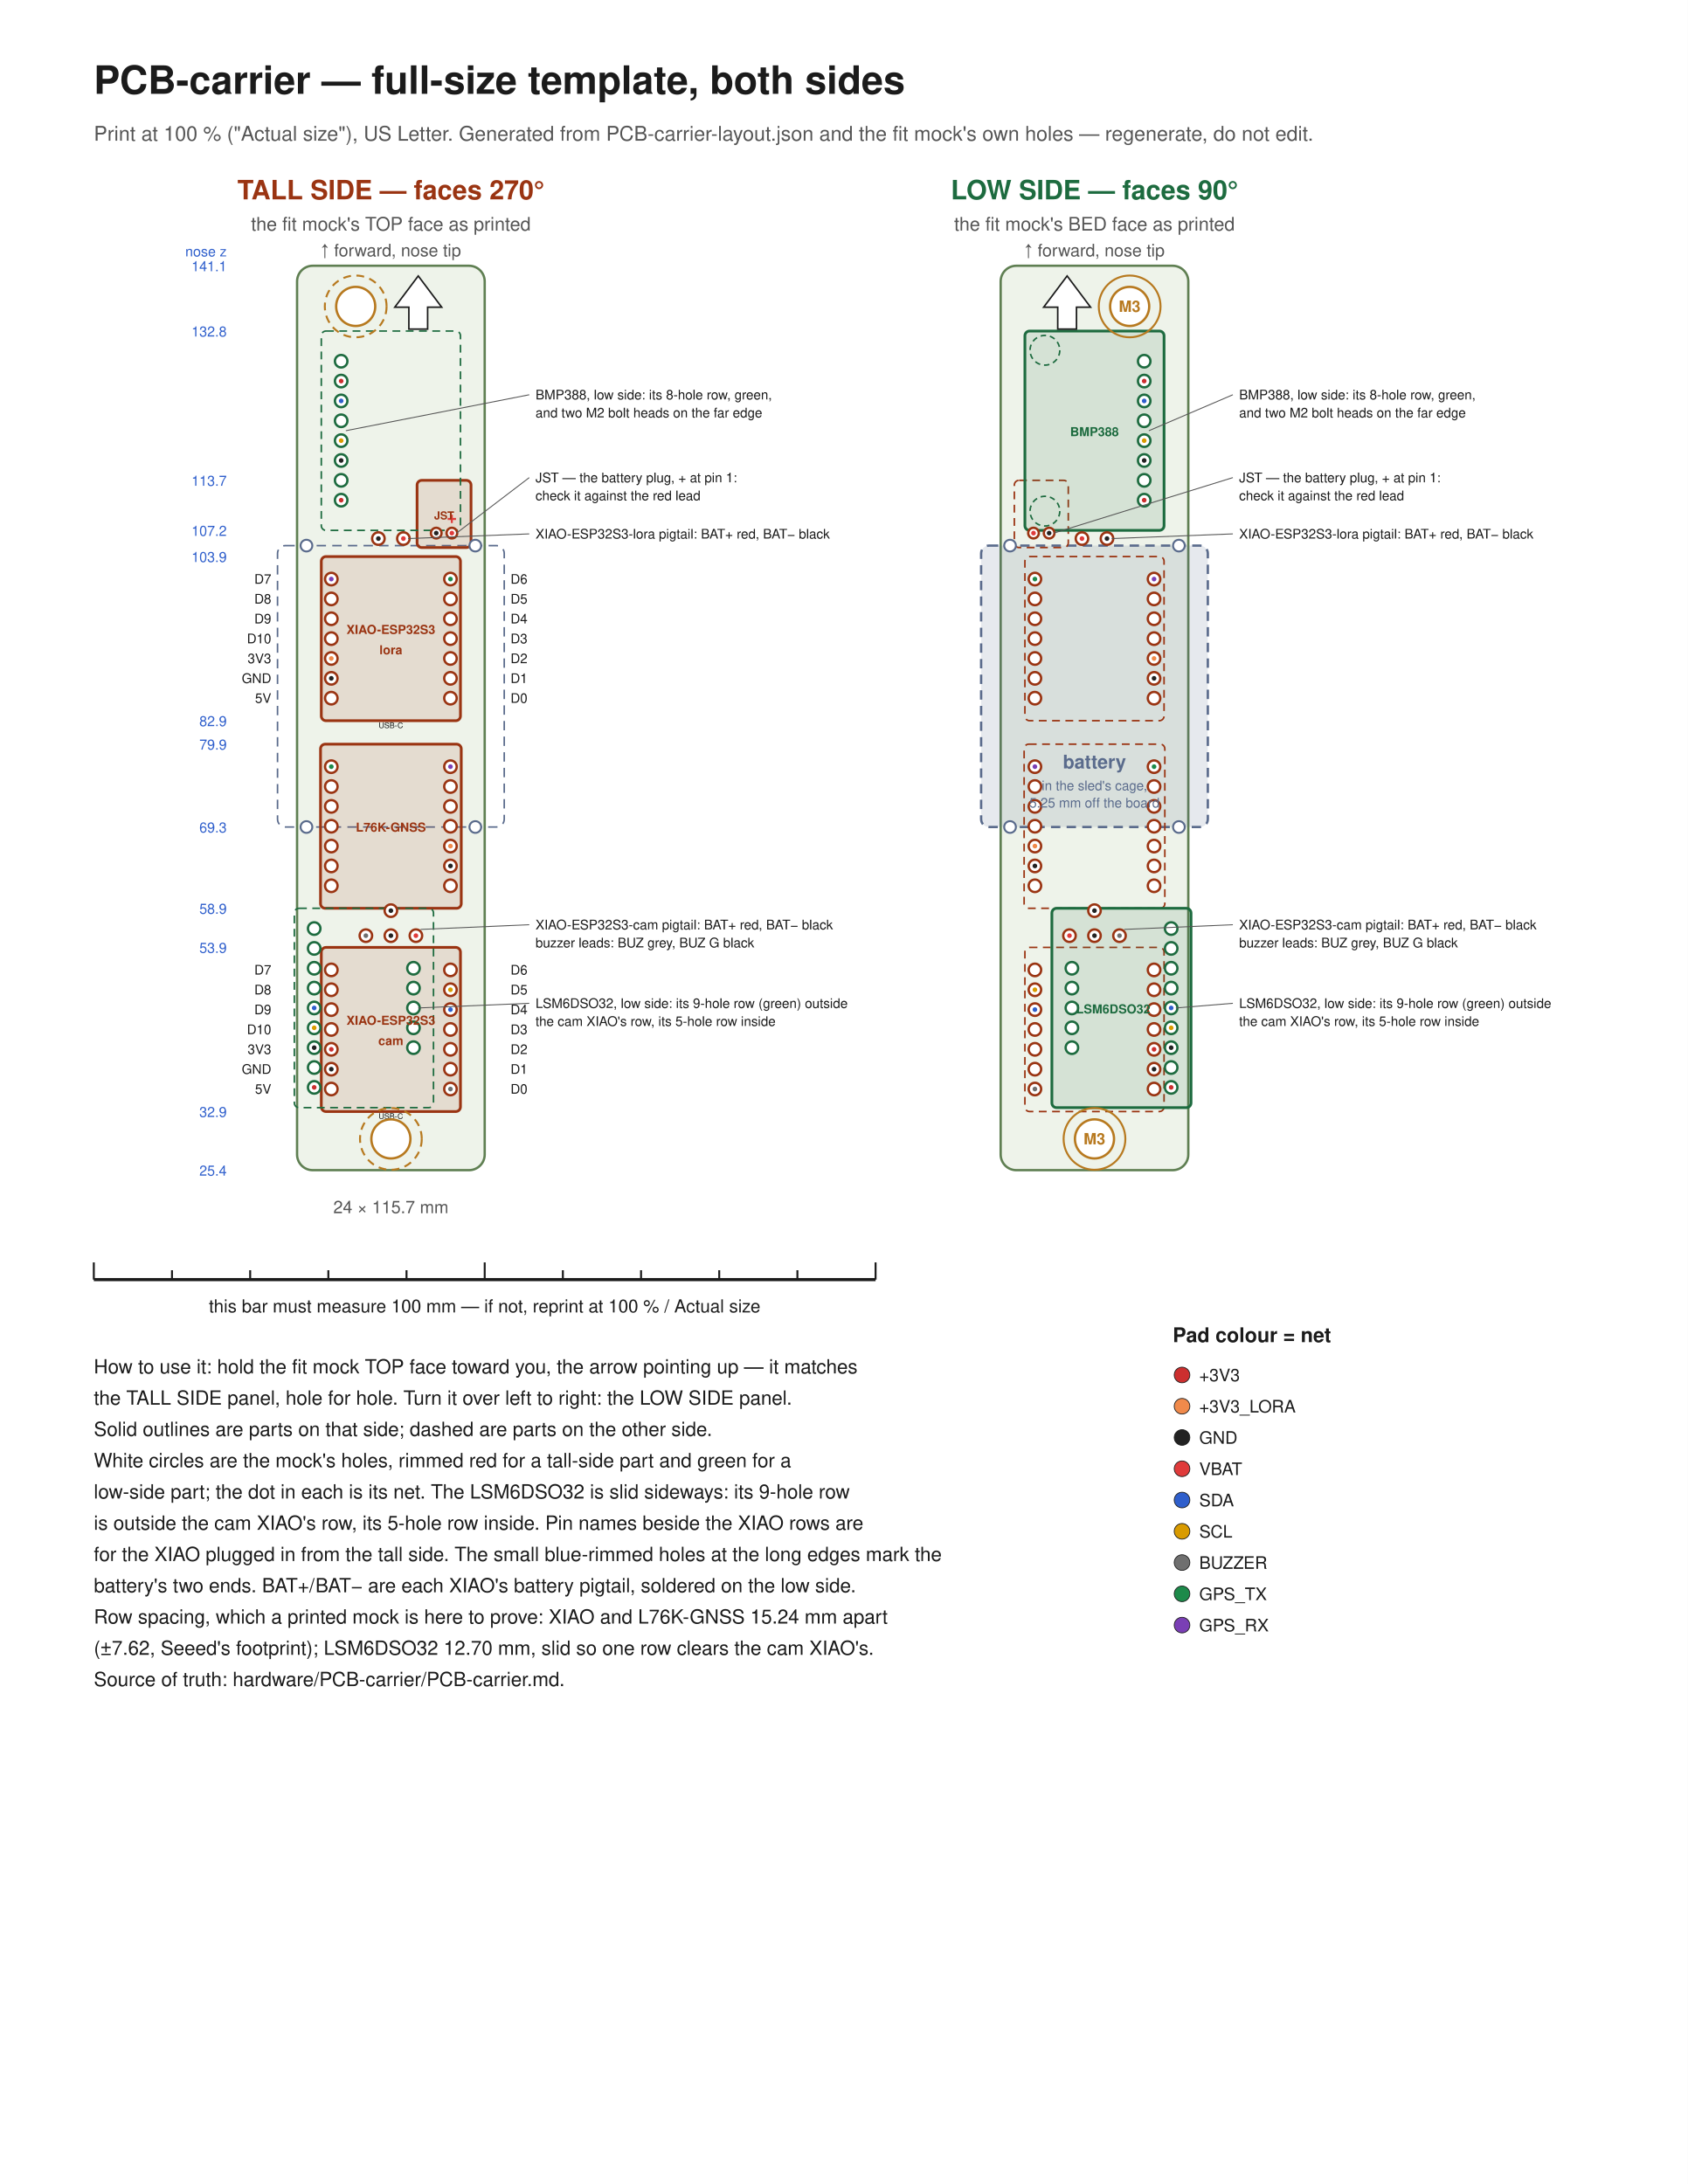
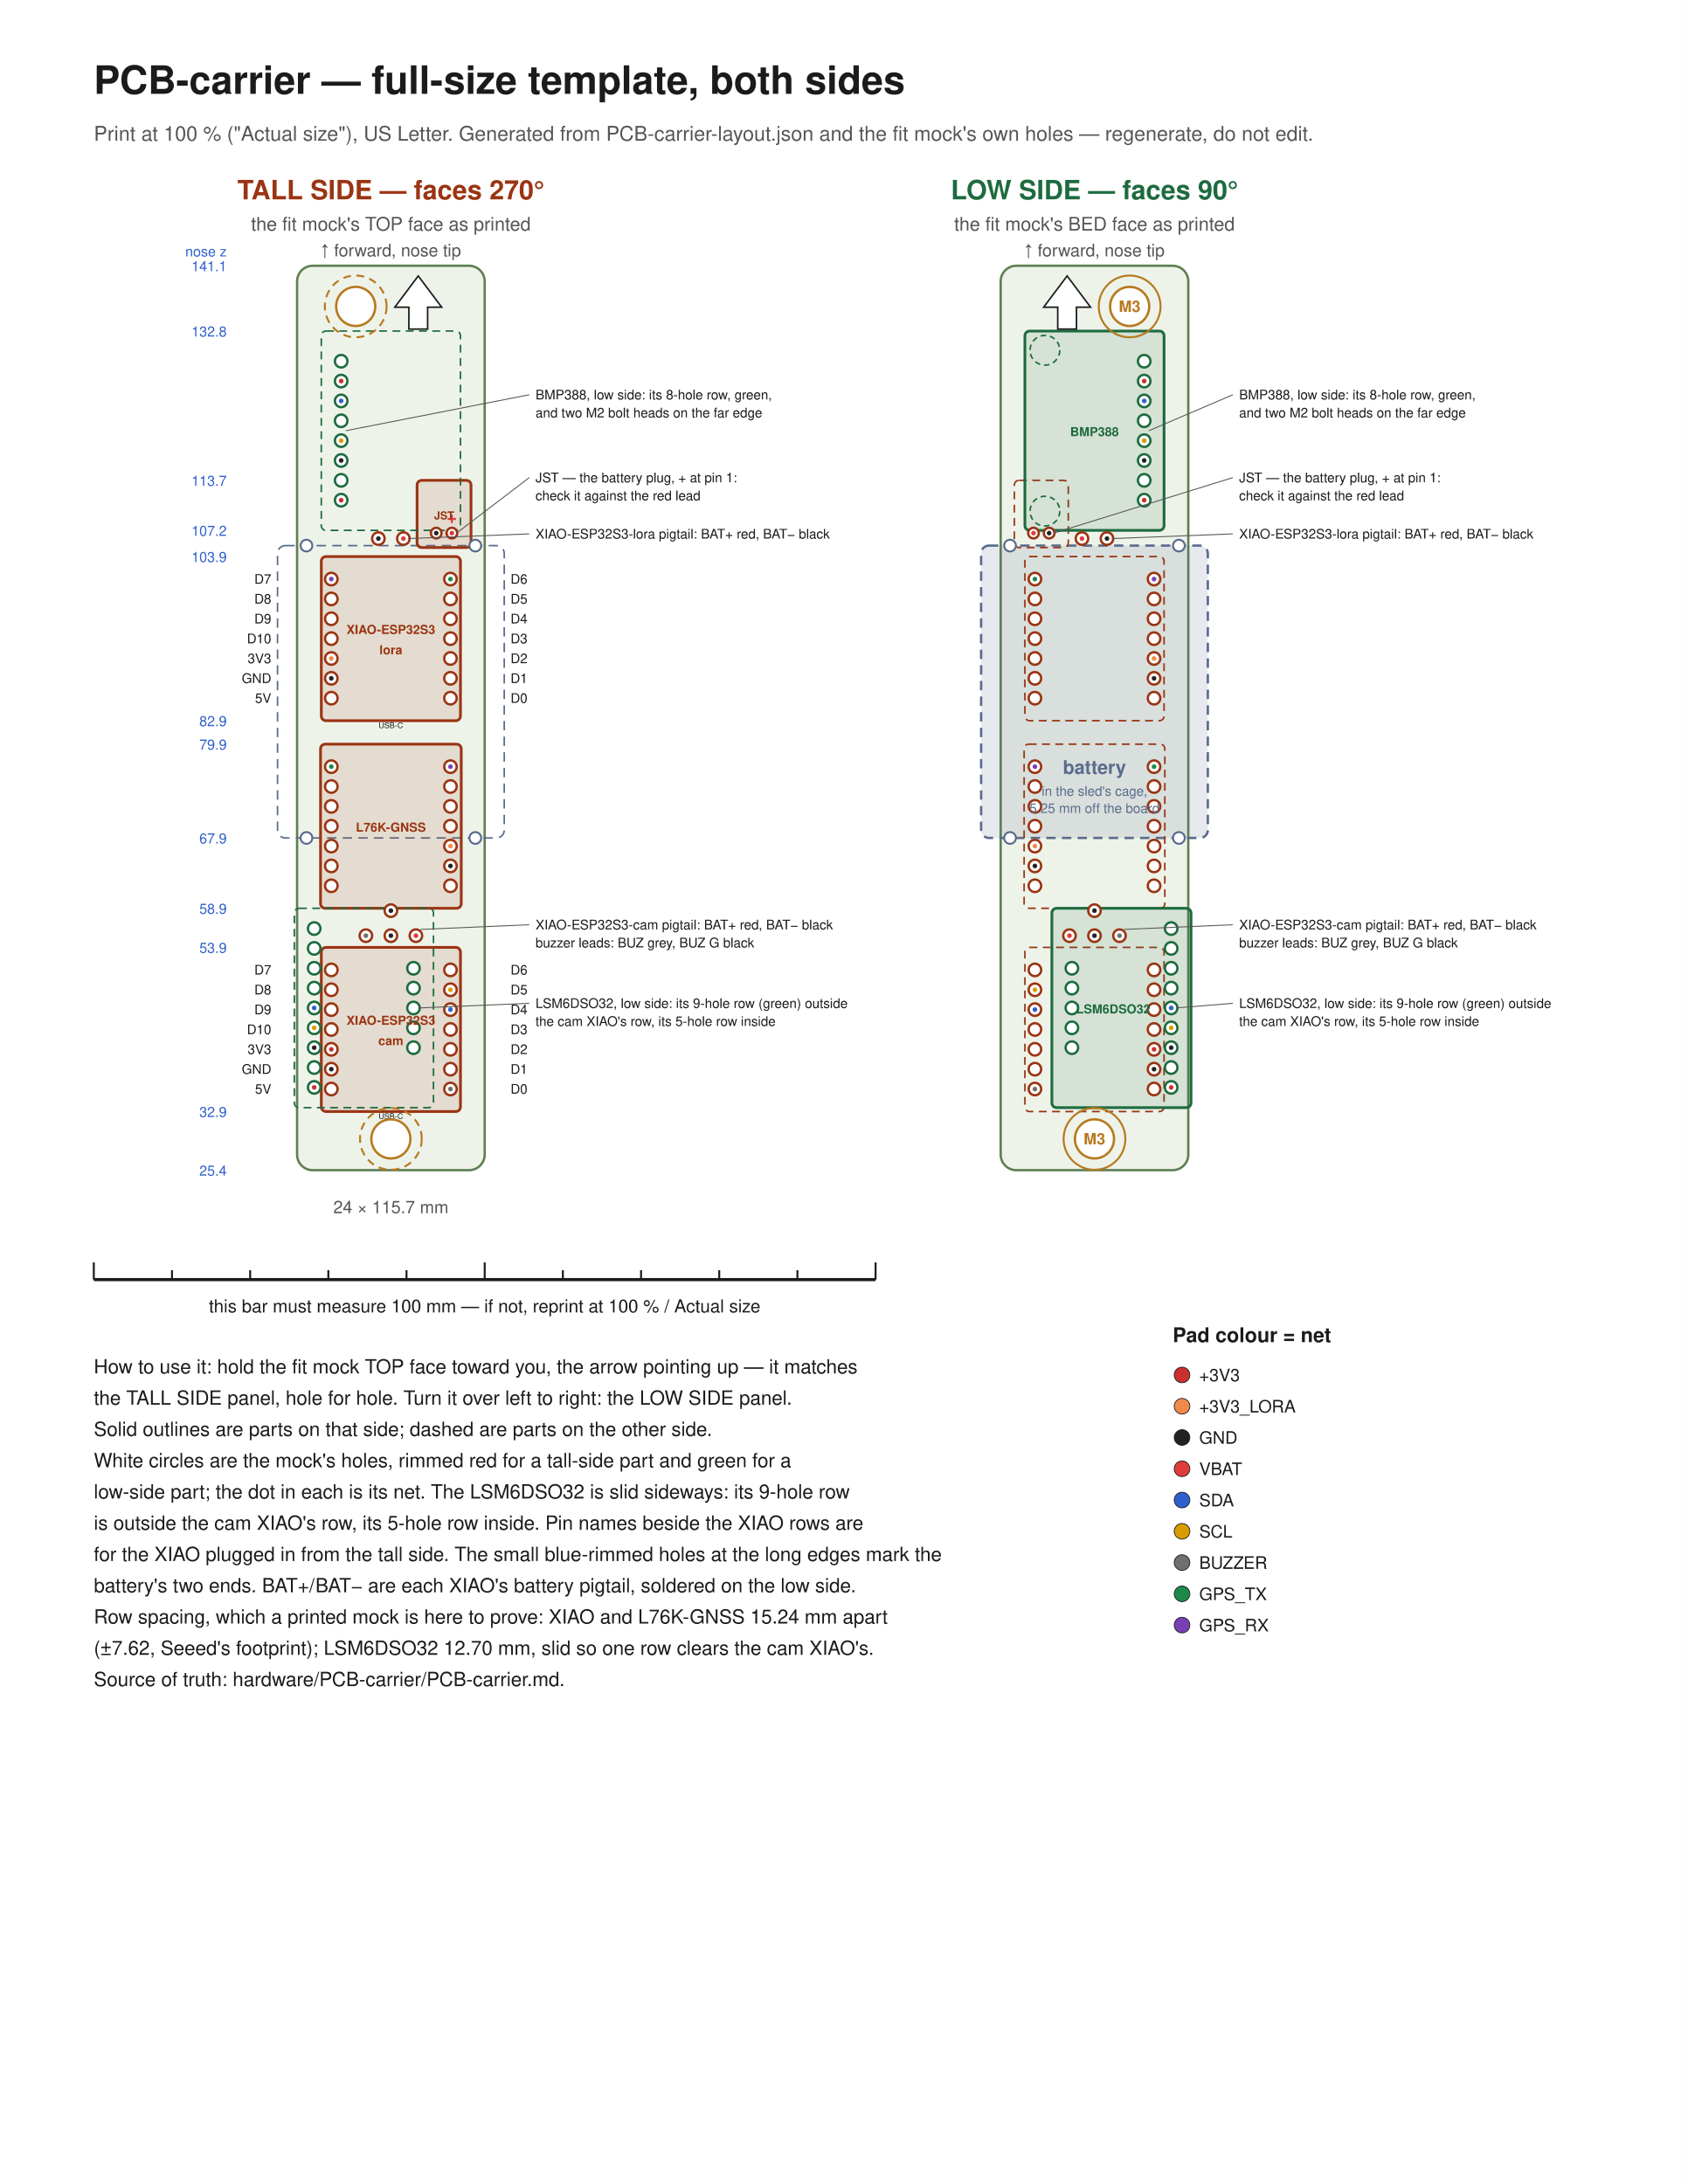
<svg xmlns="http://www.w3.org/2000/svg" width="215.9mm" height="279.4mm" viewBox="0 0 215.9 279.4" font-family="Helvetica, Arial, sans-serif">
  <rect x="0.00" y="0.00" width="215.90" height="279.40" rx="0.00" fill="#ffffff" fill-opacity="1.00" stroke="none" stroke-width="0.00" />
  <text x="12.00" y="12.00" font-size="5.00" fill="#1b1b1b" text-anchor="start" font-weight="bold">PCB-carrier — full-size template, both sides</text>
  <text x="12.00" y="18.00" font-size="2.60" fill="#555555" text-anchor="start" font-weight="normal">Print at 100 % ("Actual size"), US Letter. Generated from PCB-carrier-layout.json and the fit mock's own holes — regenerate, do not edit.</text>
  <text x="50.00" y="25.50" font-size="3.40" fill="#9a3412" text-anchor="middle" font-weight="bold">TALL SIDE — faces 270°</text>
  <text x="50.00" y="29.50" font-size="2.40" fill="#555555" text-anchor="middle" font-weight="normal">the fit mock's TOP face as printed</text>
  <text x="50.00" y="32.80" font-size="2.20" fill="#555555" text-anchor="middle" font-weight="normal">↑ forward, nose tip</text>
  <rect x="38.00" y="34.00" width="24.00" height="115.70" rx="2.00" fill="#eef3ea" fill-opacity="1.00" stroke="#5f7f52" stroke-width="0.30" />
-   <rect x="35.50" y="69.80" width="29.00" height="36.00" rx="1.00" fill="none" fill-opacity="0.00" stroke="#5a6b8c" stroke-width="0.20" stroke-dasharray="1.2,0.8" />
+   <rect x="35.50" y="69.80" width="29.00" height="37.40" rx="1.00" fill="none" fill-opacity="0.00" stroke="#5a6b8c" stroke-width="0.20" stroke-dasharray="1.2,0.8" />
  <rect x="41.10" y="121.20" width="17.80" height="21.00" rx="0.60" fill="#9a3412" fill-opacity="0.12" stroke="#9a3412" stroke-width="0.35" />
  <rect x="41.00" y="95.20" width="18.00" height="21.00" rx="0.60" fill="#9a3412" fill-opacity="0.12" stroke="#9a3412" stroke-width="0.35" />
  <rect x="41.10" y="71.20" width="17.80" height="21.00" rx="0.60" fill="#9a3412" fill-opacity="0.12" stroke="#9a3412" stroke-width="0.35" />
  <rect x="53.35" y="61.45" width="6.90" height="8.60" rx="0.60" fill="#9a3412" fill-opacity="0.12" stroke="#9a3412" stroke-width="0.35" />
  <rect x="37.65" y="116.20" width="17.80" height="25.50" rx="0.60" fill="none" fill-opacity="0.00" stroke="#1d6b3f" stroke-width="0.20" stroke-dasharray="1,0.7" />
  <rect x="41.10" y="42.35" width="17.80" height="25.50" rx="0.60" fill="none" fill-opacity="0.00" stroke="#1d6b3f" stroke-width="0.20" stroke-dasharray="1,0.7" />
  <rect x="46.00" y="143.40" width="8.00" height="-1.20" rx="0.00" fill="#b8b8b8" fill-opacity="1.00" stroke="#1b1b1b" stroke-width="0.15" />
  <text x="50.00" y="143.15" font-size="1.00" fill="#1b1b1b" text-anchor="middle" font-weight="normal">USB-C</text>
  <rect x="46.00" y="93.40" width="8.00" height="-1.20" rx="0.00" fill="#b8b8b8" fill-opacity="1.00" stroke="#1b1b1b" stroke-width="0.15" />
  <text x="50.00" y="93.15" font-size="1.00" fill="#1b1b1b" text-anchor="middle" font-weight="normal">USB-C</text>
  <circle cx="50.00" cy="145.70" r="3.95" fill="none" stroke="#b7791f" stroke-width="0.25" stroke-dasharray="1,0.7" />
  <circle cx="45.50" cy="39.20" r="3.95" fill="none" stroke="#b7791f" stroke-width="0.25" stroke-dasharray="1,0.7" />
  <circle cx="57.80" cy="68.20" r="0.68" fill="#ffffff" stroke="#9a3412" stroke-width="0.30" />
  <circle cx="57.62" cy="139.32" r="0.80" fill="#ffffff" stroke="#9a3412" stroke-width="0.30" />
  <circle cx="57.62" cy="136.78" r="0.80" fill="#ffffff" stroke="#9a3412" stroke-width="0.30" />
  <circle cx="57.62" cy="134.24" r="0.80" fill="#ffffff" stroke="#9a3412" stroke-width="0.30" />
  <circle cx="57.62" cy="131.70" r="0.80" fill="#ffffff" stroke="#9a3412" stroke-width="0.30" />
  <circle cx="57.62" cy="129.16" r="0.80" fill="#ffffff" stroke="#9a3412" stroke-width="0.30" />
  <circle cx="57.62" cy="126.62" r="0.80" fill="#ffffff" stroke="#9a3412" stroke-width="0.30" />
  <circle cx="57.62" cy="124.08" r="0.80" fill="#ffffff" stroke="#9a3412" stroke-width="0.30" />
  <circle cx="57.62" cy="113.32" r="0.80" fill="#ffffff" stroke="#9a3412" stroke-width="0.30" />
  <circle cx="57.62" cy="110.78" r="0.80" fill="#ffffff" stroke="#9a3412" stroke-width="0.30" />
  <circle cx="57.62" cy="108.24" r="0.80" fill="#ffffff" stroke="#9a3412" stroke-width="0.30" />
  <circle cx="57.62" cy="105.70" r="0.80" fill="#ffffff" stroke="#9a3412" stroke-width="0.30" />
  <circle cx="57.62" cy="103.16" r="0.80" fill="#ffffff" stroke="#9a3412" stroke-width="0.30" />
  <circle cx="57.62" cy="100.62" r="0.80" fill="#ffffff" stroke="#9a3412" stroke-width="0.30" />
  <circle cx="57.62" cy="98.08" r="0.80" fill="#ffffff" stroke="#9a3412" stroke-width="0.30" />
  <circle cx="57.62" cy="89.32" r="0.80" fill="#ffffff" stroke="#9a3412" stroke-width="0.30" />
  <circle cx="57.62" cy="86.78" r="0.80" fill="#ffffff" stroke="#9a3412" stroke-width="0.30" />
  <circle cx="57.62" cy="84.24" r="0.80" fill="#ffffff" stroke="#9a3412" stroke-width="0.30" />
  <circle cx="57.62" cy="81.70" r="0.80" fill="#ffffff" stroke="#9a3412" stroke-width="0.30" />
  <circle cx="57.62" cy="79.16" r="0.80" fill="#ffffff" stroke="#9a3412" stroke-width="0.30" />
  <circle cx="57.62" cy="76.62" r="0.80" fill="#ffffff" stroke="#9a3412" stroke-width="0.30" />
  <circle cx="57.62" cy="74.08" r="0.80" fill="#ffffff" stroke="#9a3412" stroke-width="0.30" />
  <circle cx="55.80" cy="68.20" r="0.68" fill="#ffffff" stroke="#9a3412" stroke-width="0.30" />
  <circle cx="53.20" cy="119.70" r="0.80" fill="#ffffff" stroke="#9a3412" stroke-width="0.30" />
  <circle cx="52.89" cy="134.03" r="0.80" fill="#ffffff" stroke="#1d6b3f" stroke-width="0.30" />
  <circle cx="52.89" cy="131.49" r="0.80" fill="#ffffff" stroke="#1d6b3f" stroke-width="0.30" />
  <circle cx="52.89" cy="128.95" r="0.80" fill="#ffffff" stroke="#1d6b3f" stroke-width="0.30" />
  <circle cx="52.89" cy="126.41" r="0.80" fill="#ffffff" stroke="#1d6b3f" stroke-width="0.30" />
  <circle cx="52.89" cy="123.87" r="0.80" fill="#ffffff" stroke="#1d6b3f" stroke-width="0.30" />
  <circle cx="51.60" cy="68.90" r="0.80" fill="#ffffff" stroke="#9a3412" stroke-width="0.30" />
  <circle cx="50.00" cy="145.70" r="2.50" fill="#ffffff" stroke="#b7791f" stroke-width="0.30" />
  <circle cx="50.00" cy="119.70" r="0.80" fill="#ffffff" stroke="#9a3412" stroke-width="0.30" />
  <circle cx="50.00" cy="116.50" r="0.80" fill="#ffffff" stroke="#9a3412" stroke-width="0.30" />
  <circle cx="48.40" cy="68.90" r="0.80" fill="#ffffff" stroke="#9a3412" stroke-width="0.30" />
  <circle cx="46.80" cy="119.70" r="0.80" fill="#ffffff" stroke="#9a3412" stroke-width="0.30" />
  <circle cx="45.50" cy="39.20" r="2.50" fill="#ffffff" stroke="#b7791f" stroke-width="0.30" />
  <circle cx="43.64" cy="63.99" r="0.80" fill="#ffffff" stroke="#1d6b3f" stroke-width="0.30" />
  <circle cx="43.64" cy="61.45" r="0.80" fill="#ffffff" stroke="#1d6b3f" stroke-width="0.30" />
  <circle cx="43.64" cy="58.91" r="0.80" fill="#ffffff" stroke="#1d6b3f" stroke-width="0.30" />
  <circle cx="43.64" cy="56.37" r="0.80" fill="#ffffff" stroke="#1d6b3f" stroke-width="0.30" />
  <circle cx="43.64" cy="53.83" r="0.80" fill="#ffffff" stroke="#1d6b3f" stroke-width="0.30" />
  <circle cx="43.64" cy="51.29" r="0.80" fill="#ffffff" stroke="#1d6b3f" stroke-width="0.30" />
  <circle cx="43.64" cy="48.75" r="0.80" fill="#ffffff" stroke="#1d6b3f" stroke-width="0.30" />
  <circle cx="43.64" cy="46.21" r="0.80" fill="#ffffff" stroke="#1d6b3f" stroke-width="0.30" />
  <circle cx="42.38" cy="139.32" r="0.80" fill="#ffffff" stroke="#9a3412" stroke-width="0.30" />
  <circle cx="42.38" cy="136.78" r="0.80" fill="#ffffff" stroke="#9a3412" stroke-width="0.30" />
  <circle cx="42.38" cy="134.24" r="0.80" fill="#ffffff" stroke="#9a3412" stroke-width="0.30" />
  <circle cx="42.38" cy="131.70" r="0.80" fill="#ffffff" stroke="#9a3412" stroke-width="0.30" />
  <circle cx="42.38" cy="129.16" r="0.80" fill="#ffffff" stroke="#9a3412" stroke-width="0.30" />
  <circle cx="42.38" cy="126.62" r="0.80" fill="#ffffff" stroke="#9a3412" stroke-width="0.30" />
  <circle cx="42.38" cy="124.08" r="0.80" fill="#ffffff" stroke="#9a3412" stroke-width="0.30" />
  <circle cx="42.38" cy="113.32" r="0.80" fill="#ffffff" stroke="#9a3412" stroke-width="0.30" />
  <circle cx="42.38" cy="110.78" r="0.80" fill="#ffffff" stroke="#9a3412" stroke-width="0.30" />
  <circle cx="42.38" cy="108.24" r="0.80" fill="#ffffff" stroke="#9a3412" stroke-width="0.30" />
  <circle cx="42.38" cy="105.70" r="0.80" fill="#ffffff" stroke="#9a3412" stroke-width="0.30" />
  <circle cx="42.38" cy="103.16" r="0.80" fill="#ffffff" stroke="#9a3412" stroke-width="0.30" />
  <circle cx="42.38" cy="100.62" r="0.80" fill="#ffffff" stroke="#9a3412" stroke-width="0.30" />
  <circle cx="42.38" cy="98.08" r="0.80" fill="#ffffff" stroke="#9a3412" stroke-width="0.30" />
  <circle cx="42.38" cy="89.32" r="0.80" fill="#ffffff" stroke="#9a3412" stroke-width="0.30" />
  <circle cx="42.38" cy="86.78" r="0.80" fill="#ffffff" stroke="#9a3412" stroke-width="0.30" />
  <circle cx="42.38" cy="84.24" r="0.80" fill="#ffffff" stroke="#9a3412" stroke-width="0.30" />
  <circle cx="42.38" cy="81.70" r="0.80" fill="#ffffff" stroke="#9a3412" stroke-width="0.30" />
  <circle cx="42.38" cy="79.16" r="0.80" fill="#ffffff" stroke="#9a3412" stroke-width="0.30" />
  <circle cx="42.38" cy="76.62" r="0.80" fill="#ffffff" stroke="#9a3412" stroke-width="0.30" />
  <circle cx="42.38" cy="74.08" r="0.80" fill="#ffffff" stroke="#9a3412" stroke-width="0.30" />
  <circle cx="40.19" cy="139.11" r="0.80" fill="#ffffff" stroke="#1d6b3f" stroke-width="0.30" />
  <circle cx="40.19" cy="136.57" r="0.80" fill="#ffffff" stroke="#1d6b3f" stroke-width="0.30" />
  <circle cx="40.19" cy="134.03" r="0.80" fill="#ffffff" stroke="#1d6b3f" stroke-width="0.30" />
  <circle cx="40.19" cy="131.49" r="0.80" fill="#ffffff" stroke="#1d6b3f" stroke-width="0.30" />
  <circle cx="40.19" cy="128.95" r="0.80" fill="#ffffff" stroke="#1d6b3f" stroke-width="0.30" />
  <circle cx="40.19" cy="126.41" r="0.80" fill="#ffffff" stroke="#1d6b3f" stroke-width="0.30" />
  <circle cx="40.19" cy="123.87" r="0.80" fill="#ffffff" stroke="#1d6b3f" stroke-width="0.30" />
  <circle cx="40.19" cy="121.33" r="0.80" fill="#ffffff" stroke="#1d6b3f" stroke-width="0.30" />
  <circle cx="40.19" cy="118.79" r="0.80" fill="#ffffff" stroke="#1d6b3f" stroke-width="0.30" />
-   <circle cx="60.80" cy="105.80" r="0.75" fill="#ffffff" stroke="#5a6b8c" stroke-width="0.25" />
-   <circle cx="39.20" cy="105.80" r="0.75" fill="#ffffff" stroke="#5a6b8c" stroke-width="0.25" />
+   <circle cx="60.80" cy="107.20" r="0.75" fill="#ffffff" stroke="#5a6b8c" stroke-width="0.25" />
+   <circle cx="39.20" cy="107.20" r="0.75" fill="#ffffff" stroke="#5a6b8c" stroke-width="0.25" />
  <circle cx="60.80" cy="69.80" r="0.75" fill="#ffffff" stroke="#5a6b8c" stroke-width="0.25" />
  <circle cx="39.20" cy="69.80" r="0.75" fill="#ffffff" stroke="#5a6b8c" stroke-width="0.25" />
  <polygon points="53.50,35.30 50.50,39.30 52.30,39.30 52.30,42.10 54.70,42.10 54.70,39.30 56.50,39.30" fill="#ffffff" stroke="#1b1b1b" stroke-width="0.20" />
  <circle cx="57.80" cy="68.20" r="0.30" fill="#e03b3b" stroke="none" stroke-width="0.00" />
  <text x="57.80" y="66.90" font-size="2.20" fill="#e03b3b" text-anchor="middle" font-weight="bold">+</text>
  <circle cx="55.80" cy="68.20" r="0.30" fill="#222222" stroke="none" stroke-width="0.00" />
  <circle cx="43.64" cy="63.99" r="0.30" fill="#cc2f2f" stroke="none" stroke-width="0.00" />
  <circle cx="43.64" cy="58.91" r="0.30" fill="#222222" stroke="none" stroke-width="0.00" />
  <circle cx="43.64" cy="56.37" r="0.30" fill="#d99b00" stroke="none" stroke-width="0.00" />
  <circle cx="43.64" cy="51.29" r="0.30" fill="#2f5fcc" stroke="none" stroke-width="0.00" />
  <circle cx="43.64" cy="48.75" r="0.30" fill="#cc2f2f" stroke="none" stroke-width="0.00" />
  <circle cx="57.62" cy="139.32" r="0.30" fill="#6f6f6f" stroke="none" stroke-width="0.00" />
  <text x="65.30" y="139.92" font-size="1.70" fill="#1b1b1b" text-anchor="start" font-weight="normal">D0</text>
  <text x="65.30" y="137.38" font-size="1.70" fill="#1b1b1b" text-anchor="start" font-weight="normal">D1</text>
  <text x="65.30" y="134.84" font-size="1.70" fill="#1b1b1b" text-anchor="start" font-weight="normal">D2</text>
  <text x="65.30" y="132.30" font-size="1.70" fill="#1b1b1b" text-anchor="start" font-weight="normal">D3</text>
  <circle cx="57.62" cy="129.16" r="0.30" fill="#2f5fcc" stroke="none" stroke-width="0.00" />
  <text x="65.30" y="129.76" font-size="1.70" fill="#1b1b1b" text-anchor="start" font-weight="normal">D4</text>
  <circle cx="57.62" cy="126.62" r="0.30" fill="#d99b00" stroke="none" stroke-width="0.00" />
  <text x="65.30" y="127.22" font-size="1.70" fill="#1b1b1b" text-anchor="start" font-weight="normal">D5</text>
  <text x="65.30" y="124.68" font-size="1.70" fill="#1b1b1b" text-anchor="start" font-weight="normal">D6</text>
  <text x="34.70" y="124.68" font-size="1.70" fill="#1b1b1b" text-anchor="end" font-weight="normal">D7</text>
  <text x="34.70" y="127.22" font-size="1.70" fill="#1b1b1b" text-anchor="end" font-weight="normal">D8</text>
  <text x="34.70" y="129.76" font-size="1.70" fill="#1b1b1b" text-anchor="end" font-weight="normal">D9</text>
  <text x="34.70" y="132.30" font-size="1.70" fill="#1b1b1b" text-anchor="end" font-weight="normal">D10</text>
  <circle cx="42.38" cy="134.24" r="0.30" fill="#cc2f2f" stroke="none" stroke-width="0.00" />
  <text x="34.70" y="134.84" font-size="1.70" fill="#1b1b1b" text-anchor="end" font-weight="normal">3V3</text>
  <circle cx="42.38" cy="136.78" r="0.30" fill="#222222" stroke="none" stroke-width="0.00" />
  <text x="34.70" y="137.38" font-size="1.70" fill="#1b1b1b" text-anchor="end" font-weight="normal">GND</text>
  <text x="34.70" y="139.92" font-size="1.70" fill="#1b1b1b" text-anchor="end" font-weight="normal">5V</text>
  <circle cx="57.62" cy="110.78" r="0.30" fill="#222222" stroke="none" stroke-width="0.00" />
  <circle cx="57.62" cy="108.24" r="0.30" fill="#f08a4b" stroke="none" stroke-width="0.00" />
  <circle cx="57.62" cy="98.08" r="0.30" fill="#7a3fb5" stroke="none" stroke-width="0.00" />
  <circle cx="42.38" cy="98.08" r="0.30" fill="#1d8a4a" stroke="none" stroke-width="0.00" />
  <text x="65.30" y="89.92" font-size="1.70" fill="#1b1b1b" text-anchor="start" font-weight="normal">D0</text>
  <text x="65.30" y="87.38" font-size="1.70" fill="#1b1b1b" text-anchor="start" font-weight="normal">D1</text>
  <text x="65.30" y="84.84" font-size="1.70" fill="#1b1b1b" text-anchor="start" font-weight="normal">D2</text>
  <text x="65.30" y="82.30" font-size="1.70" fill="#1b1b1b" text-anchor="start" font-weight="normal">D3</text>
  <text x="65.30" y="79.76" font-size="1.70" fill="#1b1b1b" text-anchor="start" font-weight="normal">D4</text>
  <text x="65.30" y="77.22" font-size="1.70" fill="#1b1b1b" text-anchor="start" font-weight="normal">D5</text>
  <circle cx="57.62" cy="74.08" r="0.30" fill="#1d8a4a" stroke="none" stroke-width="0.00" />
  <text x="65.30" y="74.68" font-size="1.70" fill="#1b1b1b" text-anchor="start" font-weight="normal">D6</text>
  <circle cx="42.38" cy="74.08" r="0.30" fill="#7a3fb5" stroke="none" stroke-width="0.00" />
  <text x="34.70" y="74.68" font-size="1.70" fill="#1b1b1b" text-anchor="end" font-weight="normal">D7</text>
  <text x="34.70" y="77.22" font-size="1.70" fill="#1b1b1b" text-anchor="end" font-weight="normal">D8</text>
  <text x="34.70" y="79.76" font-size="1.70" fill="#1b1b1b" text-anchor="end" font-weight="normal">D9</text>
  <text x="34.70" y="82.30" font-size="1.70" fill="#1b1b1b" text-anchor="end" font-weight="normal">D10</text>
  <circle cx="42.38" cy="84.24" r="0.30" fill="#f08a4b" stroke="none" stroke-width="0.00" />
  <text x="34.70" y="84.84" font-size="1.70" fill="#1b1b1b" text-anchor="end" font-weight="normal">3V3</text>
  <circle cx="42.38" cy="86.78" r="0.30" fill="#222222" stroke="none" stroke-width="0.00" />
  <text x="34.70" y="87.38" font-size="1.70" fill="#1b1b1b" text-anchor="end" font-weight="normal">GND</text>
  <text x="34.70" y="89.92" font-size="1.70" fill="#1b1b1b" text-anchor="end" font-weight="normal">5V</text>
  <circle cx="40.19" cy="139.11" r="0.30" fill="#cc2f2f" stroke="none" stroke-width="0.00" />
  <circle cx="40.19" cy="134.03" r="0.30" fill="#222222" stroke="none" stroke-width="0.00" />
  <circle cx="40.19" cy="131.49" r="0.30" fill="#d99b00" stroke="none" stroke-width="0.00" />
  <circle cx="40.19" cy="128.95" r="0.30" fill="#2f5fcc" stroke="none" stroke-width="0.00" />
  <circle cx="46.80" cy="119.70" r="0.30" fill="#6f6f6f" stroke="none" stroke-width="0.00" />
  <circle cx="50.00" cy="116.50" r="0.30" fill="#222222" stroke="none" stroke-width="0.00" />
  <circle cx="50.00" cy="119.70" r="0.30" fill="#222222" stroke="none" stroke-width="0.00" />
  <circle cx="53.20" cy="119.70" r="0.30" fill="#e03b3b" stroke="none" stroke-width="0.00" />
  <circle cx="48.40" cy="68.90" r="0.30" fill="#222222" stroke="none" stroke-width="0.00" />
  <circle cx="51.60" cy="68.90" r="0.30" fill="#e03b3b" stroke="none" stroke-width="0.00" />
  <text x="50.00" y="131.10" font-size="1.60" fill="#9a3412" text-anchor="middle" font-weight="bold">XIAO-ESP32S3</text>
  <text x="50.00" y="133.70" font-size="1.60" fill="#9a3412" text-anchor="middle" font-weight="bold">cam</text>
  <text x="50.00" y="106.40" font-size="1.60" fill="#9a3412" text-anchor="middle" font-weight="bold">L76K-GNSS</text>
  <text x="50.00" y="81.10" font-size="1.60" fill="#9a3412" text-anchor="middle" font-weight="bold">XIAO-ESP32S3</text>
  <text x="50.00" y="83.70" font-size="1.60" fill="#9a3412" text-anchor="middle" font-weight="bold">lora</text>
  <text x="56.80" y="66.45" font-size="1.40" fill="#9a3412" text-anchor="middle" font-weight="bold">JST</text>
  <line x1="53.80" y1="118.90" x2="67.70" y2="118.30" stroke="#555555" stroke-width="0.12" />
  <text x="68.50" y="118.90" font-size="1.70" fill="#1b1b1b" text-anchor="start" font-weight="normal">XIAO-ESP32S3-cam pigtail: BAT+ red, BAT− black</text>
  <text x="68.50" y="121.20" font-size="1.70" fill="#1b1b1b" text-anchor="start" font-weight="normal">buzzer leads: BUZ grey, BUZ G black</text>
  <line x1="52.20" y1="68.90" x2="67.70" y2="68.30" stroke="#555555" stroke-width="0.12" />
  <text x="68.50" y="68.90" font-size="1.70" fill="#1b1b1b" text-anchor="start" font-weight="normal">XIAO-ESP32S3-lora pigtail: BAT+ red, BAT− black</text>
  <line x1="58.40" y1="68.20" x2="67.70" y2="61.10" stroke="#555555" stroke-width="0.12" />
  <text x="68.50" y="61.70" font-size="1.70" fill="#1b1b1b" text-anchor="start" font-weight="normal">JST — the battery plug, + at pin 1:</text>
  <text x="68.50" y="64.00" font-size="1.70" fill="#1b1b1b" text-anchor="start" font-weight="normal">check it against the red lead</text>
  <line x1="53.49" y1="128.95" x2="67.70" y2="128.35" stroke="#555555" stroke-width="0.12" />
  <text x="68.50" y="128.95" font-size="1.70" fill="#1b1b1b" text-anchor="start" font-weight="normal">LSM6DSO32, low side: its 9-hole row (green) outside</text>
  <text x="68.50" y="131.25" font-size="1.70" fill="#1b1b1b" text-anchor="start" font-weight="normal">the cam XIAO's row, its 5-hole row inside</text>
  <line x1="44.24" y1="55.10" x2="67.70" y2="50.50" stroke="#555555" stroke-width="0.12" />
  <text x="68.50" y="51.10" font-size="1.70" fill="#1b1b1b" text-anchor="start" font-weight="normal">BMP388, low side: its 8-hole row, green,</text>
  <text x="68.50" y="53.40" font-size="1.70" fill="#1b1b1b" text-anchor="start" font-weight="normal">and two M2 bolt heads on the far edge</text>
  <text x="140.00" y="25.50" font-size="3.40" fill="#1d6b3f" text-anchor="middle" font-weight="bold">LOW SIDE — faces 90°</text>
  <text x="140.00" y="29.50" font-size="2.40" fill="#555555" text-anchor="middle" font-weight="normal">the fit mock's BED face as printed</text>
  <text x="140.00" y="32.80" font-size="2.20" fill="#555555" text-anchor="middle" font-weight="normal">↑ forward, nose tip</text>
  <rect x="128.00" y="34.00" width="24.00" height="115.70" rx="2.00" fill="#eef3ea" fill-opacity="1.00" stroke="#5f7f52" stroke-width="0.30" />
-   <rect x="125.50" y="69.80" width="29.00" height="36.00" rx="1.00" fill="#5a6b8c" fill-opacity="0.15" stroke="#5a6b8c" stroke-width="0.30" stroke-dasharray="1.2,0.8" />
+   <rect x="125.50" y="69.80" width="29.00" height="37.40" rx="1.00" fill="#5a6b8c" fill-opacity="0.15" stroke="#5a6b8c" stroke-width="0.30" stroke-dasharray="1.2,0.8" />
  <rect x="131.10" y="121.20" width="17.80" height="21.00" rx="0.60" fill="none" fill-opacity="0.00" stroke="#9a3412" stroke-width="0.20" stroke-dasharray="1,0.7" />
  <rect x="131.00" y="95.20" width="18.00" height="21.00" rx="0.60" fill="none" fill-opacity="0.00" stroke="#9a3412" stroke-width="0.20" stroke-dasharray="1,0.7" />
  <rect x="131.10" y="71.20" width="17.80" height="21.00" rx="0.60" fill="none" fill-opacity="0.00" stroke="#9a3412" stroke-width="0.20" stroke-dasharray="1,0.7" />
  <rect x="129.75" y="61.45" width="6.90" height="8.60" rx="0.60" fill="none" fill-opacity="0.00" stroke="#9a3412" stroke-width="0.20" stroke-dasharray="1,0.7" />
  <rect x="134.55" y="116.20" width="17.80" height="25.50" rx="0.60" fill="#1d6b3f" fill-opacity="0.12" stroke="#1d6b3f" stroke-width="0.35" />
  <rect x="131.10" y="42.35" width="17.80" height="25.50" rx="0.60" fill="#1d6b3f" fill-opacity="0.12" stroke="#1d6b3f" stroke-width="0.35" />
  <circle cx="140.00" cy="145.70" r="3.95" fill="none" stroke="#b7791f" stroke-width="0.25" />
  <circle cx="144.50" cy="39.20" r="3.95" fill="none" stroke="#b7791f" stroke-width="0.25" />
  <circle cx="133.66" cy="65.39" r="1.90" fill="none" stroke="#1d6b3f" stroke-width="0.20" stroke-dasharray="0.7,0.5" />
  <circle cx="133.66" cy="44.81" r="1.90" fill="none" stroke="#1d6b3f" stroke-width="0.20" stroke-dasharray="0.7,0.5" />
  <circle cx="132.20" cy="68.20" r="0.68" fill="#ffffff" stroke="#9a3412" stroke-width="0.30" />
  <circle cx="132.38" cy="139.32" r="0.80" fill="#ffffff" stroke="#9a3412" stroke-width="0.30" />
  <circle cx="132.38" cy="136.78" r="0.80" fill="#ffffff" stroke="#9a3412" stroke-width="0.30" />
  <circle cx="132.38" cy="134.24" r="0.80" fill="#ffffff" stroke="#9a3412" stroke-width="0.30" />
  <circle cx="132.38" cy="131.70" r="0.80" fill="#ffffff" stroke="#9a3412" stroke-width="0.30" />
  <circle cx="132.38" cy="129.16" r="0.80" fill="#ffffff" stroke="#9a3412" stroke-width="0.30" />
  <circle cx="132.38" cy="126.62" r="0.80" fill="#ffffff" stroke="#9a3412" stroke-width="0.30" />
  <circle cx="132.38" cy="124.08" r="0.80" fill="#ffffff" stroke="#9a3412" stroke-width="0.30" />
  <circle cx="132.38" cy="113.32" r="0.80" fill="#ffffff" stroke="#9a3412" stroke-width="0.30" />
  <circle cx="132.38" cy="110.78" r="0.80" fill="#ffffff" stroke="#9a3412" stroke-width="0.30" />
  <circle cx="132.38" cy="108.24" r="0.80" fill="#ffffff" stroke="#9a3412" stroke-width="0.30" />
  <circle cx="132.38" cy="105.70" r="0.80" fill="#ffffff" stroke="#9a3412" stroke-width="0.30" />
  <circle cx="132.38" cy="103.16" r="0.80" fill="#ffffff" stroke="#9a3412" stroke-width="0.30" />
  <circle cx="132.38" cy="100.62" r="0.80" fill="#ffffff" stroke="#9a3412" stroke-width="0.30" />
  <circle cx="132.38" cy="98.08" r="0.80" fill="#ffffff" stroke="#9a3412" stroke-width="0.30" />
  <circle cx="132.38" cy="89.32" r="0.80" fill="#ffffff" stroke="#9a3412" stroke-width="0.30" />
  <circle cx="132.38" cy="86.78" r="0.80" fill="#ffffff" stroke="#9a3412" stroke-width="0.30" />
  <circle cx="132.38" cy="84.24" r="0.80" fill="#ffffff" stroke="#9a3412" stroke-width="0.30" />
  <circle cx="132.38" cy="81.70" r="0.80" fill="#ffffff" stroke="#9a3412" stroke-width="0.30" />
  <circle cx="132.38" cy="79.16" r="0.80" fill="#ffffff" stroke="#9a3412" stroke-width="0.30" />
  <circle cx="132.38" cy="76.62" r="0.80" fill="#ffffff" stroke="#9a3412" stroke-width="0.30" />
  <circle cx="132.38" cy="74.08" r="0.80" fill="#ffffff" stroke="#9a3412" stroke-width="0.30" />
  <circle cx="134.20" cy="68.20" r="0.68" fill="#ffffff" stroke="#9a3412" stroke-width="0.30" />
  <circle cx="136.80" cy="119.70" r="0.80" fill="#ffffff" stroke="#9a3412" stroke-width="0.30" />
  <circle cx="137.11" cy="134.03" r="0.80" fill="#ffffff" stroke="#1d6b3f" stroke-width="0.30" />
  <circle cx="137.11" cy="131.49" r="0.80" fill="#ffffff" stroke="#1d6b3f" stroke-width="0.30" />
  <circle cx="137.11" cy="128.95" r="0.80" fill="#ffffff" stroke="#1d6b3f" stroke-width="0.30" />
  <circle cx="137.11" cy="126.41" r="0.80" fill="#ffffff" stroke="#1d6b3f" stroke-width="0.30" />
  <circle cx="137.11" cy="123.87" r="0.80" fill="#ffffff" stroke="#1d6b3f" stroke-width="0.30" />
  <circle cx="138.40" cy="68.90" r="0.80" fill="#ffffff" stroke="#9a3412" stroke-width="0.30" />
  <circle cx="140.00" cy="145.70" r="2.50" fill="#ffffff" stroke="#b7791f" stroke-width="0.30" />
  <circle cx="140.00" cy="119.70" r="0.80" fill="#ffffff" stroke="#9a3412" stroke-width="0.30" />
  <circle cx="140.00" cy="116.50" r="0.80" fill="#ffffff" stroke="#9a3412" stroke-width="0.30" />
  <circle cx="141.60" cy="68.90" r="0.80" fill="#ffffff" stroke="#9a3412" stroke-width="0.30" />
  <circle cx="143.20" cy="119.70" r="0.80" fill="#ffffff" stroke="#9a3412" stroke-width="0.30" />
  <circle cx="144.50" cy="39.20" r="2.50" fill="#ffffff" stroke="#b7791f" stroke-width="0.30" />
  <circle cx="146.36" cy="63.99" r="0.80" fill="#ffffff" stroke="#1d6b3f" stroke-width="0.30" />
  <circle cx="146.36" cy="61.45" r="0.80" fill="#ffffff" stroke="#1d6b3f" stroke-width="0.30" />
  <circle cx="146.36" cy="58.91" r="0.80" fill="#ffffff" stroke="#1d6b3f" stroke-width="0.30" />
  <circle cx="146.36" cy="56.37" r="0.80" fill="#ffffff" stroke="#1d6b3f" stroke-width="0.30" />
  <circle cx="146.36" cy="53.83" r="0.80" fill="#ffffff" stroke="#1d6b3f" stroke-width="0.30" />
  <circle cx="146.36" cy="51.29" r="0.80" fill="#ffffff" stroke="#1d6b3f" stroke-width="0.30" />
  <circle cx="146.36" cy="48.75" r="0.80" fill="#ffffff" stroke="#1d6b3f" stroke-width="0.30" />
  <circle cx="146.36" cy="46.21" r="0.80" fill="#ffffff" stroke="#1d6b3f" stroke-width="0.30" />
  <circle cx="147.62" cy="139.32" r="0.80" fill="#ffffff" stroke="#9a3412" stroke-width="0.30" />
  <circle cx="147.62" cy="136.78" r="0.80" fill="#ffffff" stroke="#9a3412" stroke-width="0.30" />
  <circle cx="147.62" cy="134.24" r="0.80" fill="#ffffff" stroke="#9a3412" stroke-width="0.30" />
  <circle cx="147.62" cy="131.70" r="0.80" fill="#ffffff" stroke="#9a3412" stroke-width="0.30" />
  <circle cx="147.62" cy="129.16" r="0.80" fill="#ffffff" stroke="#9a3412" stroke-width="0.30" />
  <circle cx="147.62" cy="126.62" r="0.80" fill="#ffffff" stroke="#9a3412" stroke-width="0.30" />
  <circle cx="147.62" cy="124.08" r="0.80" fill="#ffffff" stroke="#9a3412" stroke-width="0.30" />
  <circle cx="147.62" cy="113.32" r="0.80" fill="#ffffff" stroke="#9a3412" stroke-width="0.30" />
  <circle cx="147.62" cy="110.78" r="0.80" fill="#ffffff" stroke="#9a3412" stroke-width="0.30" />
  <circle cx="147.62" cy="108.24" r="0.80" fill="#ffffff" stroke="#9a3412" stroke-width="0.30" />
  <circle cx="147.62" cy="105.70" r="0.80" fill="#ffffff" stroke="#9a3412" stroke-width="0.30" />
  <circle cx="147.62" cy="103.16" r="0.80" fill="#ffffff" stroke="#9a3412" stroke-width="0.30" />
  <circle cx="147.62" cy="100.62" r="0.80" fill="#ffffff" stroke="#9a3412" stroke-width="0.30" />
  <circle cx="147.62" cy="98.08" r="0.80" fill="#ffffff" stroke="#9a3412" stroke-width="0.30" />
  <circle cx="147.62" cy="89.32" r="0.80" fill="#ffffff" stroke="#9a3412" stroke-width="0.30" />
  <circle cx="147.62" cy="86.78" r="0.80" fill="#ffffff" stroke="#9a3412" stroke-width="0.30" />
  <circle cx="147.62" cy="84.24" r="0.80" fill="#ffffff" stroke="#9a3412" stroke-width="0.30" />
  <circle cx="147.62" cy="81.70" r="0.80" fill="#ffffff" stroke="#9a3412" stroke-width="0.30" />
  <circle cx="147.62" cy="79.16" r="0.80" fill="#ffffff" stroke="#9a3412" stroke-width="0.30" />
  <circle cx="147.62" cy="76.62" r="0.80" fill="#ffffff" stroke="#9a3412" stroke-width="0.30" />
  <circle cx="147.62" cy="74.08" r="0.80" fill="#ffffff" stroke="#9a3412" stroke-width="0.30" />
  <circle cx="149.81" cy="139.11" r="0.80" fill="#ffffff" stroke="#1d6b3f" stroke-width="0.30" />
  <circle cx="149.81" cy="136.57" r="0.80" fill="#ffffff" stroke="#1d6b3f" stroke-width="0.30" />
  <circle cx="149.81" cy="134.03" r="0.80" fill="#ffffff" stroke="#1d6b3f" stroke-width="0.30" />
  <circle cx="149.81" cy="131.49" r="0.80" fill="#ffffff" stroke="#1d6b3f" stroke-width="0.30" />
  <circle cx="149.81" cy="128.95" r="0.80" fill="#ffffff" stroke="#1d6b3f" stroke-width="0.30" />
  <circle cx="149.81" cy="126.41" r="0.80" fill="#ffffff" stroke="#1d6b3f" stroke-width="0.30" />
  <circle cx="149.81" cy="123.87" r="0.80" fill="#ffffff" stroke="#1d6b3f" stroke-width="0.30" />
  <circle cx="149.81" cy="121.33" r="0.80" fill="#ffffff" stroke="#1d6b3f" stroke-width="0.30" />
  <circle cx="149.81" cy="118.79" r="0.80" fill="#ffffff" stroke="#1d6b3f" stroke-width="0.30" />
-   <circle cx="129.20" cy="105.80" r="0.75" fill="#ffffff" stroke="#5a6b8c" stroke-width="0.25" />
-   <circle cx="150.80" cy="105.80" r="0.75" fill="#ffffff" stroke="#5a6b8c" stroke-width="0.25" />
+   <circle cx="129.20" cy="107.20" r="0.75" fill="#ffffff" stroke="#5a6b8c" stroke-width="0.25" />
+   <circle cx="150.80" cy="107.20" r="0.75" fill="#ffffff" stroke="#5a6b8c" stroke-width="0.25" />
  <circle cx="129.20" cy="69.80" r="0.75" fill="#ffffff" stroke="#5a6b8c" stroke-width="0.25" />
  <circle cx="150.80" cy="69.80" r="0.75" fill="#ffffff" stroke="#5a6b8c" stroke-width="0.25" />
  <polygon points="136.50,35.30 139.50,39.30 137.70,39.30 137.70,42.10 135.30,42.10 135.30,39.30 133.50,39.30" fill="#ffffff" stroke="#1b1b1b" stroke-width="0.20" />
  <circle cx="132.20" cy="68.20" r="0.30" fill="#e03b3b" stroke="none" stroke-width="0.00" />
  <circle cx="134.20" cy="68.20" r="0.30" fill="#222222" stroke="none" stroke-width="0.00" />
  <circle cx="146.36" cy="63.99" r="0.30" fill="#cc2f2f" stroke="none" stroke-width="0.00" />
  <circle cx="146.36" cy="58.91" r="0.30" fill="#222222" stroke="none" stroke-width="0.00" />
  <circle cx="146.36" cy="56.37" r="0.30" fill="#d99b00" stroke="none" stroke-width="0.00" />
  <circle cx="146.36" cy="51.29" r="0.30" fill="#2f5fcc" stroke="none" stroke-width="0.00" />
  <circle cx="146.36" cy="48.75" r="0.30" fill="#cc2f2f" stroke="none" stroke-width="0.00" />
  <circle cx="132.38" cy="139.32" r="0.30" fill="#6f6f6f" stroke="none" stroke-width="0.00" />
  <circle cx="132.38" cy="129.16" r="0.30" fill="#2f5fcc" stroke="none" stroke-width="0.00" />
  <circle cx="132.38" cy="126.62" r="0.30" fill="#d99b00" stroke="none" stroke-width="0.00" />
  <circle cx="147.62" cy="134.24" r="0.30" fill="#cc2f2f" stroke="none" stroke-width="0.00" />
  <circle cx="147.62" cy="136.78" r="0.30" fill="#222222" stroke="none" stroke-width="0.00" />
  <circle cx="132.38" cy="110.78" r="0.30" fill="#222222" stroke="none" stroke-width="0.00" />
  <circle cx="132.38" cy="108.24" r="0.30" fill="#f08a4b" stroke="none" stroke-width="0.00" />
  <circle cx="132.38" cy="98.08" r="0.30" fill="#7a3fb5" stroke="none" stroke-width="0.00" />
  <circle cx="147.62" cy="98.08" r="0.30" fill="#1d8a4a" stroke="none" stroke-width="0.00" />
  <circle cx="132.38" cy="74.08" r="0.30" fill="#1d8a4a" stroke="none" stroke-width="0.00" />
  <circle cx="147.62" cy="74.08" r="0.30" fill="#7a3fb5" stroke="none" stroke-width="0.00" />
  <circle cx="147.62" cy="84.24" r="0.30" fill="#f08a4b" stroke="none" stroke-width="0.00" />
  <circle cx="147.62" cy="86.78" r="0.30" fill="#222222" stroke="none" stroke-width="0.00" />
  <circle cx="149.81" cy="139.11" r="0.30" fill="#cc2f2f" stroke="none" stroke-width="0.00" />
  <circle cx="149.81" cy="134.03" r="0.30" fill="#222222" stroke="none" stroke-width="0.00" />
  <circle cx="149.81" cy="131.49" r="0.30" fill="#d99b00" stroke="none" stroke-width="0.00" />
  <circle cx="149.81" cy="128.95" r="0.30" fill="#2f5fcc" stroke="none" stroke-width="0.00" />
  <circle cx="143.20" cy="119.70" r="0.30" fill="#6f6f6f" stroke="none" stroke-width="0.00" />
  <circle cx="140.00" cy="116.50" r="0.30" fill="#222222" stroke="none" stroke-width="0.00" />
  <circle cx="140.00" cy="119.70" r="0.30" fill="#222222" stroke="none" stroke-width="0.00" />
  <circle cx="136.80" cy="119.70" r="0.30" fill="#e03b3b" stroke="none" stroke-width="0.00" />
  <circle cx="141.60" cy="68.90" r="0.30" fill="#222222" stroke="none" stroke-width="0.00" />
  <circle cx="138.40" cy="68.90" r="0.30" fill="#e03b3b" stroke="none" stroke-width="0.00" />
  <text x="142.40" y="129.65" font-size="1.60" fill="#1d6b3f" text-anchor="middle" font-weight="bold">LSM6DSO32</text>
  <text x="140.00" y="55.80" font-size="1.60" fill="#1d6b3f" text-anchor="middle" font-weight="bold">BMP388</text>
  <line x1="143.80" y1="118.90" x2="157.70" y2="118.30" stroke="#555555" stroke-width="0.12" />
  <text x="158.50" y="118.90" font-size="1.70" fill="#1b1b1b" text-anchor="start" font-weight="normal">XIAO-ESP32S3-cam pigtail: BAT+ red, BAT− black</text>
  <text x="158.50" y="121.20" font-size="1.70" fill="#1b1b1b" text-anchor="start" font-weight="normal">buzzer leads: BUZ grey, BUZ G black</text>
  <line x1="142.20" y1="68.90" x2="157.70" y2="68.30" stroke="#555555" stroke-width="0.12" />
  <text x="158.50" y="68.90" font-size="1.70" fill="#1b1b1b" text-anchor="start" font-weight="normal">XIAO-ESP32S3-lora pigtail: BAT+ red, BAT− black</text>
  <line x1="134.80" y1="68.20" x2="157.70" y2="61.10" stroke="#555555" stroke-width="0.12" />
  <text x="158.50" y="61.70" font-size="1.70" fill="#1b1b1b" text-anchor="start" font-weight="normal">JST — the battery plug, + at pin 1:</text>
  <text x="158.50" y="64.00" font-size="1.70" fill="#1b1b1b" text-anchor="start" font-weight="normal">check it against the red lead</text>
  <line x1="150.41" y1="128.95" x2="157.70" y2="128.35" stroke="#555555" stroke-width="0.12" />
  <text x="158.50" y="128.95" font-size="1.70" fill="#1b1b1b" text-anchor="start" font-weight="normal">LSM6DSO32, low side: its 9-hole row (green) outside</text>
  <text x="158.50" y="131.25" font-size="1.70" fill="#1b1b1b" text-anchor="start" font-weight="normal">the cam XIAO's row, its 5-hole row inside</text>
  <line x1="146.96" y1="55.10" x2="157.70" y2="50.50" stroke="#555555" stroke-width="0.12" />
  <text x="158.50" y="51.10" font-size="1.70" fill="#1b1b1b" text-anchor="start" font-weight="normal">BMP388, low side: its 8-hole row, green,</text>
  <text x="158.50" y="53.40" font-size="1.70" fill="#1b1b1b" text-anchor="start" font-weight="normal">and two M2 bolt heads on the far edge</text>
-   <text x="140.00" y="98.30" font-size="2.40" fill="#5a6b8c" text-anchor="middle" font-weight="bold">battery</text>
-   <text x="140.00" y="101.10" font-size="1.70" fill="#5a6b8c" text-anchor="middle" font-weight="normal">in the sled's cage,</text>
-   <text x="140.00" y="103.30" font-size="1.70" fill="#5a6b8c" text-anchor="middle" font-weight="normal">5.25 mm off the board</text>
+   <text x="140.00" y="99.00" font-size="2.40" fill="#5a6b8c" text-anchor="middle" font-weight="bold">battery</text>
+   <text x="140.00" y="101.80" font-size="1.70" fill="#5a6b8c" text-anchor="middle" font-weight="normal">in the sled's cage,</text>
+   <text x="140.00" y="104.00" font-size="1.70" fill="#5a6b8c" text-anchor="middle" font-weight="normal">5.25 mm off the board</text>
  <text x="140.00" y="146.40" font-size="2.00" fill="#b7791f" text-anchor="middle" font-weight="bold">M3</text>
  <text x="144.50" y="39.90" font-size="2.00" fill="#b7791f" text-anchor="middle" font-weight="bold">M3</text>
  <text x="29.00" y="150.40" font-size="1.80" fill="#2f5fcc" text-anchor="end" font-weight="normal">25.4</text>
  <text x="29.00" y="142.90" font-size="1.80" fill="#2f5fcc" text-anchor="end" font-weight="normal">32.9</text>
  <text x="29.00" y="121.90" font-size="1.80" fill="#2f5fcc" text-anchor="end" font-weight="normal">53.9</text>
  <text x="29.00" y="116.90" font-size="1.80" fill="#2f5fcc" text-anchor="end" font-weight="normal">58.9</text>
-   <text x="29.00" y="106.50" font-size="1.80" fill="#2f5fcc" text-anchor="end" font-weight="normal">69.3</text>
+   <text x="29.00" y="107.90" font-size="1.80" fill="#2f5fcc" text-anchor="end" font-weight="normal">67.9</text>
  <text x="29.00" y="95.90" font-size="1.80" fill="#2f5fcc" text-anchor="end" font-weight="normal">79.9</text>
  <text x="29.00" y="92.90" font-size="1.80" fill="#2f5fcc" text-anchor="end" font-weight="normal">82.9</text>
  <text x="29.00" y="71.90" font-size="1.80" fill="#2f5fcc" text-anchor="end" font-weight="normal">103.9</text>
  <text x="29.00" y="68.55" font-size="1.80" fill="#2f5fcc" text-anchor="end" font-weight="normal">107.2</text>
  <text x="29.00" y="62.15" font-size="1.80" fill="#2f5fcc" text-anchor="end" font-weight="normal">113.7</text>
  <text x="29.00" y="43.05" font-size="1.80" fill="#2f5fcc" text-anchor="end" font-weight="normal">132.8</text>
  <text x="29.00" y="34.70" font-size="1.80" fill="#2f5fcc" text-anchor="end" font-weight="normal">141.1</text>
  <text x="29.00" y="32.80" font-size="1.80" fill="#2f5fcc" text-anchor="end" font-weight="normal">nose z</text>
  <line x1="12.00" y1="163.70" x2="112.00" y2="163.70" stroke="#1b1b1b" stroke-width="0.40" />
  <line x1="12.00" y1="161.50" x2="12.00" y2="163.70" stroke="#1b1b1b" stroke-width="0.25" />
  <line x1="22.00" y1="162.50" x2="22.00" y2="163.70" stroke="#1b1b1b" stroke-width="0.25" />
  <line x1="32.00" y1="162.50" x2="32.00" y2="163.70" stroke="#1b1b1b" stroke-width="0.25" />
  <line x1="42.00" y1="162.50" x2="42.00" y2="163.70" stroke="#1b1b1b" stroke-width="0.25" />
  <line x1="52.00" y1="162.50" x2="52.00" y2="163.70" stroke="#1b1b1b" stroke-width="0.25" />
  <line x1="62.00" y1="161.50" x2="62.00" y2="163.70" stroke="#1b1b1b" stroke-width="0.25" />
  <line x1="72.00" y1="162.50" x2="72.00" y2="163.70" stroke="#1b1b1b" stroke-width="0.25" />
  <line x1="82.00" y1="162.50" x2="82.00" y2="163.70" stroke="#1b1b1b" stroke-width="0.25" />
  <line x1="92.00" y1="162.50" x2="92.00" y2="163.70" stroke="#1b1b1b" stroke-width="0.25" />
  <line x1="102.00" y1="162.50" x2="102.00" y2="163.70" stroke="#1b1b1b" stroke-width="0.25" />
  <line x1="112.00" y1="161.50" x2="112.00" y2="163.70" stroke="#1b1b1b" stroke-width="0.25" />
  <text x="62.00" y="167.90" font-size="2.30" fill="#1b1b1b" text-anchor="middle" font-weight="normal">this bar must measure 100 mm — if not, reprint at 100 % / Actual size</text>
  <text x="50.00" y="155.20" font-size="2.20" fill="#555555" text-anchor="middle" font-weight="normal">24 × 115.7 mm</text>
  <text x="12.00" y="175.70" font-size="2.50" fill="#1b1b1b" text-anchor="start" font-weight="normal">How to use it: hold the fit mock TOP face toward you, the arrow pointing up — it matches</text>
  <text x="12.00" y="179.70" font-size="2.50" fill="#1b1b1b" text-anchor="start" font-weight="normal">the TALL SIDE panel, hole for hole. Turn it over left to right: the LOW SIDE panel.</text>
  <text x="12.00" y="183.70" font-size="2.50" fill="#1b1b1b" text-anchor="start" font-weight="normal">Solid outlines are parts on that side; dashed are parts on the other side.</text>
  <text x="12.00" y="187.70" font-size="2.50" fill="#1b1b1b" text-anchor="start" font-weight="normal">White circles are the mock's holes, rimmed red for a tall-side part and green for a</text>
  <text x="12.00" y="191.70" font-size="2.50" fill="#1b1b1b" text-anchor="start" font-weight="normal">low-side part; the dot in each is its net. The LSM6DSO32 is slid sideways: its 9-hole row</text>
  <text x="12.00" y="195.70" font-size="2.50" fill="#1b1b1b" text-anchor="start" font-weight="normal">is outside the cam XIAO's row, its 5-hole row inside. Pin names beside the XIAO rows are</text>
  <text x="12.00" y="199.70" font-size="2.50" fill="#1b1b1b" text-anchor="start" font-weight="normal">for the XIAO plugged in from the tall side. The small blue-rimmed holes at the long edges mark the</text>
  <text x="12.00" y="203.70" font-size="2.50" fill="#1b1b1b" text-anchor="start" font-weight="normal">battery's two ends. BAT+/BAT− are each XIAO's battery pigtail, soldered on the low side.</text>
  <text x="12.00" y="207.70" font-size="2.50" fill="#1b1b1b" text-anchor="start" font-weight="normal">Row spacing, which a printed mock is here to prove: XIAO and L76K-GNSS 15.24 mm apart</text>
  <text x="12.00" y="211.70" font-size="2.50" fill="#1b1b1b" text-anchor="start" font-weight="normal">(±7.62, Seeed's footprint); LSM6DSO32 12.70 mm, slid so one row clears the cam XIAO's.</text>
  <text x="12.00" y="215.70" font-size="2.50" fill="#1b1b1b" text-anchor="start" font-weight="normal">Source of truth: hardware/PCB-carrier/PCB-carrier.md.</text>
  <text x="150.00" y="171.70" font-size="2.60" fill="#1b1b1b" text-anchor="start" font-weight="bold">Pad colour = net</text>
  <circle cx="151.20" cy="175.90" r="1.00" fill="#cc2f2f" stroke="#1b1b1b" stroke-width="0.10" />
  <text x="153.40" y="176.70" font-size="2.20" fill="#1b1b1b" text-anchor="start" font-weight="normal">+3V3</text>
  <circle cx="151.20" cy="179.90" r="1.00" fill="#f08a4b" stroke="#1b1b1b" stroke-width="0.10" />
  <text x="153.40" y="180.70" font-size="2.20" fill="#1b1b1b" text-anchor="start" font-weight="normal">+3V3_LORA</text>
  <circle cx="151.20" cy="183.90" r="1.00" fill="#222222" stroke="#1b1b1b" stroke-width="0.10" />
  <text x="153.40" y="184.70" font-size="2.20" fill="#1b1b1b" text-anchor="start" font-weight="normal">GND</text>
  <circle cx="151.20" cy="187.90" r="1.00" fill="#e03b3b" stroke="#1b1b1b" stroke-width="0.10" />
  <text x="153.40" y="188.70" font-size="2.20" fill="#1b1b1b" text-anchor="start" font-weight="normal">VBAT</text>
  <circle cx="151.20" cy="191.90" r="1.00" fill="#2f5fcc" stroke="#1b1b1b" stroke-width="0.10" />
  <text x="153.40" y="192.70" font-size="2.20" fill="#1b1b1b" text-anchor="start" font-weight="normal">SDA</text>
  <circle cx="151.20" cy="195.90" r="1.00" fill="#d99b00" stroke="#1b1b1b" stroke-width="0.10" />
  <text x="153.40" y="196.70" font-size="2.20" fill="#1b1b1b" text-anchor="start" font-weight="normal">SCL</text>
  <circle cx="151.20" cy="199.90" r="1.00" fill="#6f6f6f" stroke="#1b1b1b" stroke-width="0.10" />
  <text x="153.40" y="200.70" font-size="2.20" fill="#1b1b1b" text-anchor="start" font-weight="normal">BUZZER</text>
  <circle cx="151.20" cy="203.90" r="1.00" fill="#1d8a4a" stroke="#1b1b1b" stroke-width="0.10" />
  <text x="153.40" y="204.70" font-size="2.20" fill="#1b1b1b" text-anchor="start" font-weight="normal">GPS_TX</text>
  <circle cx="151.20" cy="207.90" r="1.00" fill="#7a3fb5" stroke="#1b1b1b" stroke-width="0.10" />
  <text x="153.40" y="208.70" font-size="2.20" fill="#1b1b1b" text-anchor="start" font-weight="normal">GPS_RX</text>
</svg>
